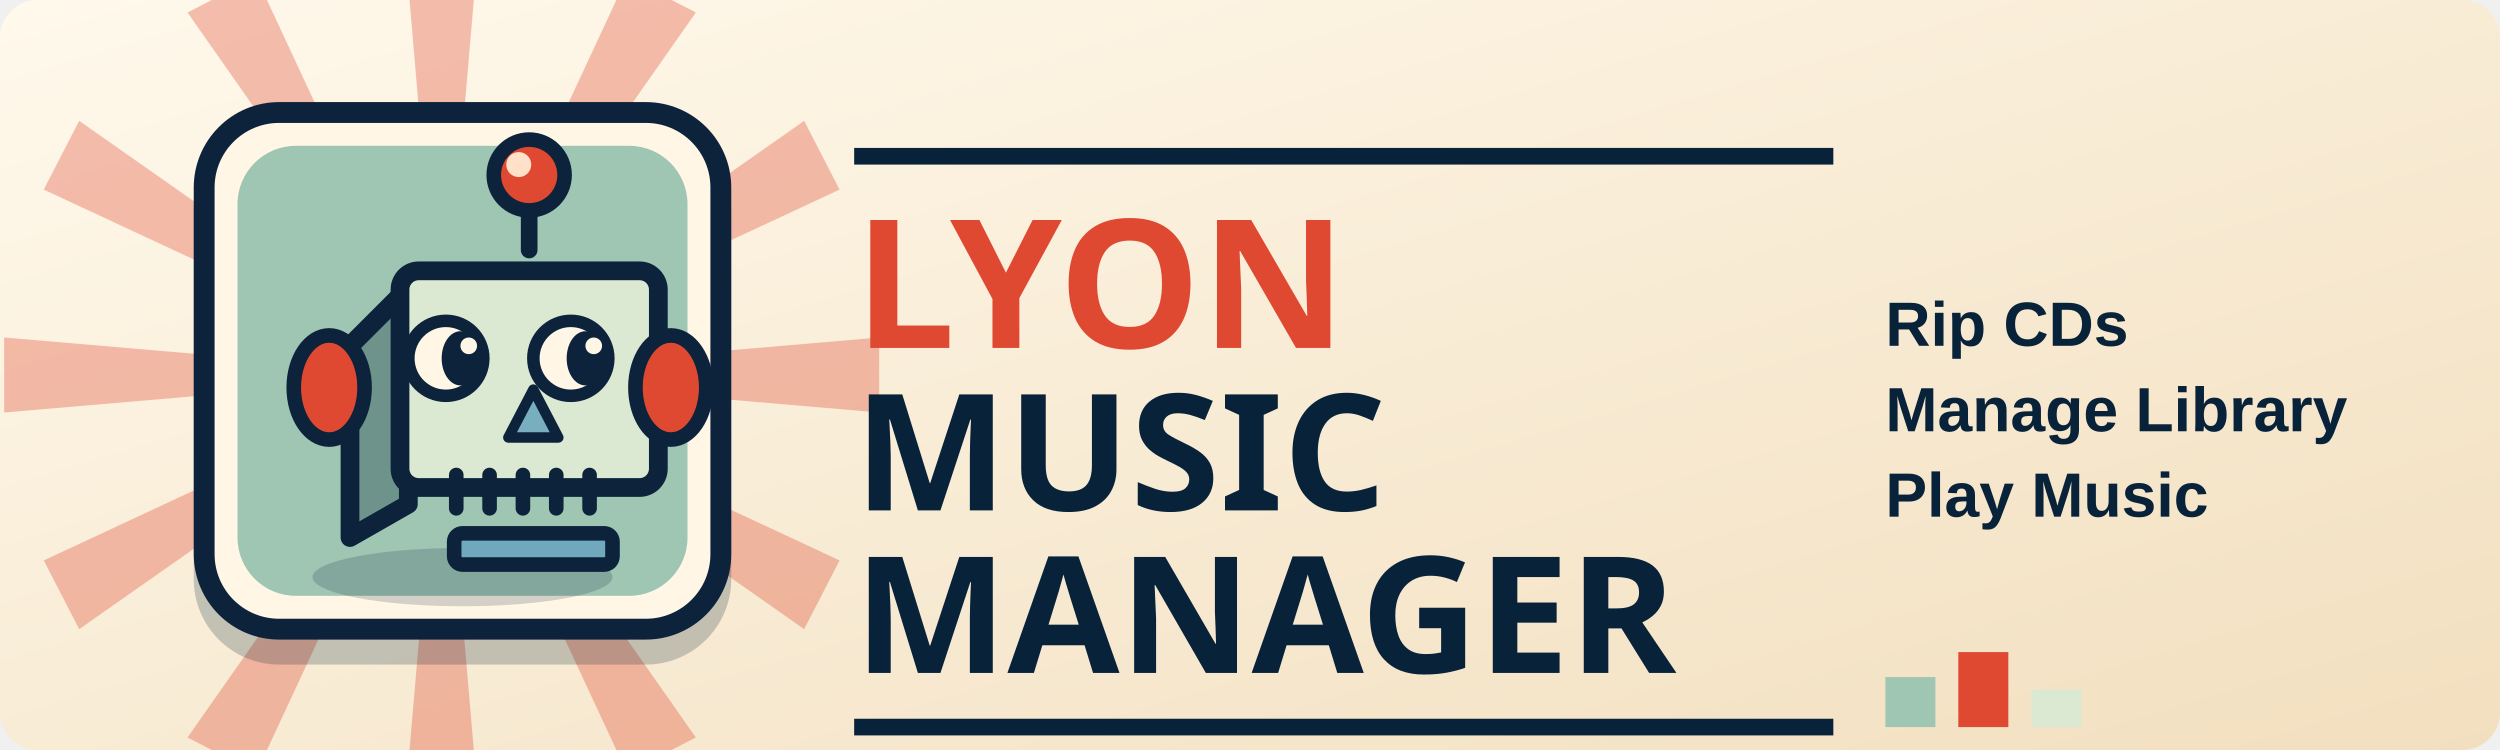
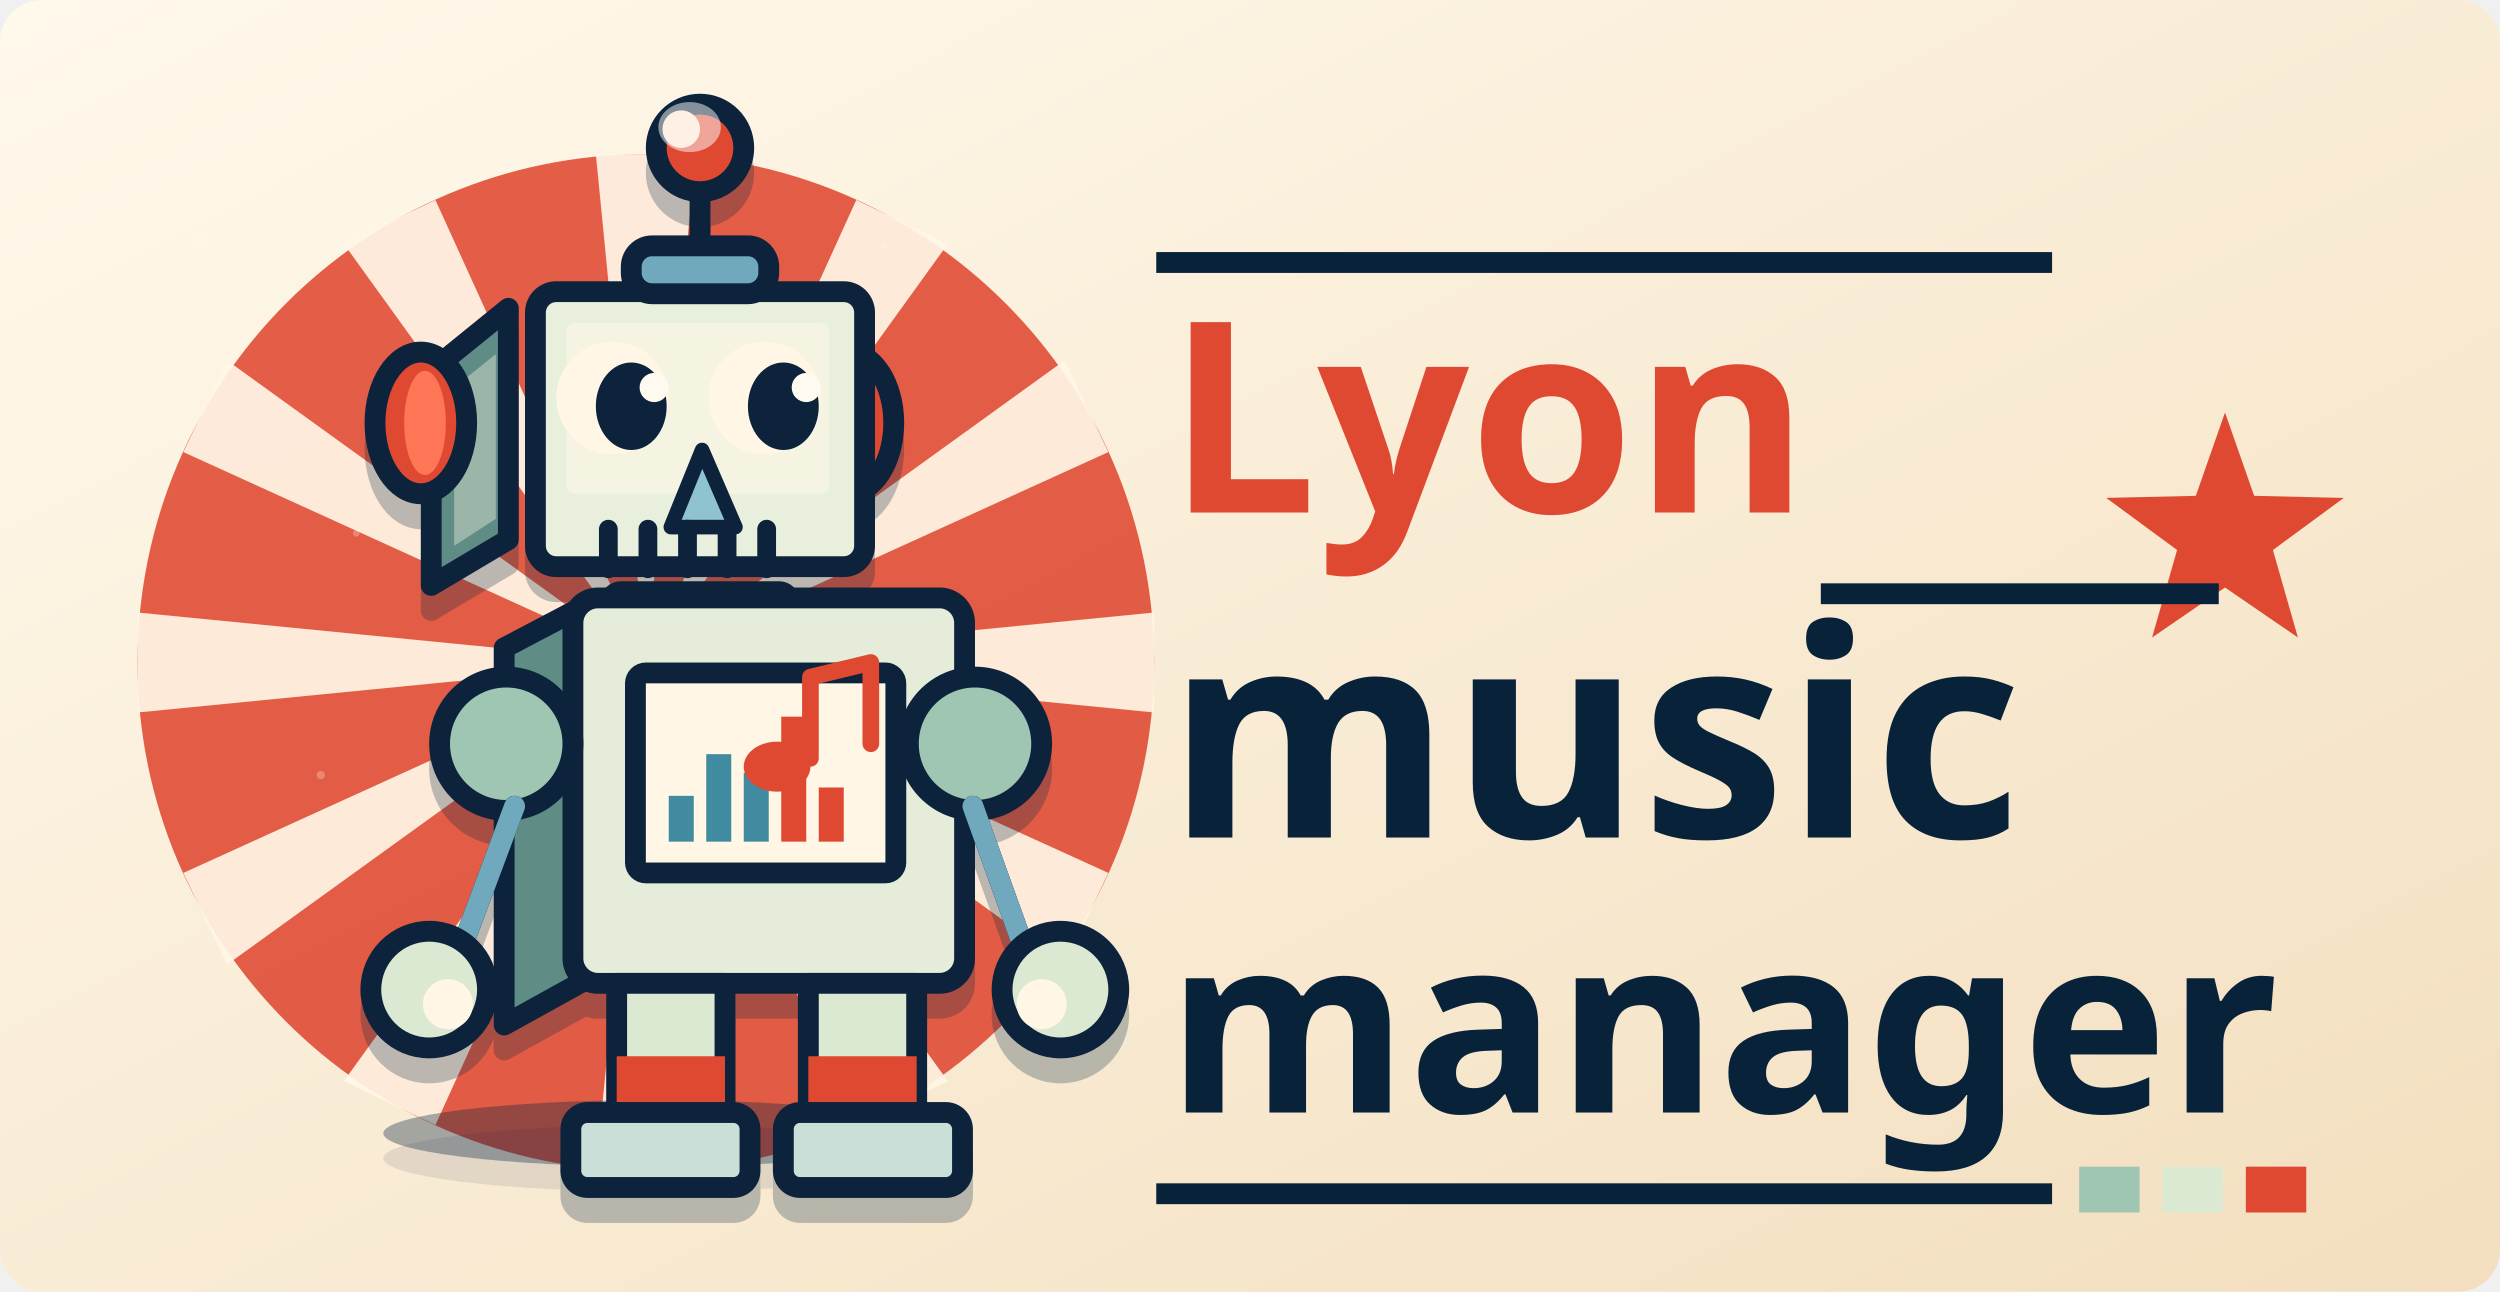
- <svg xmlns="http://www.w3.org/2000/svg" width="1200" height="360" viewBox="0 0 1200 360" role="img" aria-labelledby="title desc">
+ <svg xmlns="http://www.w3.org/2000/svg" width="1200" height="620" viewBox="0 0 1200 620" role="img" aria-labelledby="title desc">
  <defs>
    <linearGradient id="paper" x1="0" y1="0" x2="1" y2="1">
      <stop offset="0" stop-color="#fff9ec" />
-       <stop offset="1" stop-color="#f2dfbf" />
+       <stop offset="1" stop-color="#f3dfbf" />
    </linearGradient>
    <filter id="shadow" x="-20%" y="-20%" width="140%" height="140%">
-       <feDropShadow dx="0" dy="12" stdDeviation="0" flood-color="#08223a" flood-opacity=".22" />
+       <feDropShadow dx="0" dy="12" stdDeviation="0" flood-color="#08223a" flood-opacity=".26" />
    </filter>
+     <style>
+       .ink{fill:#08223a}
+       .line{stroke:#08223a;stroke-width:10;stroke-linecap:square}
+       .outline{stroke:#08223a;stroke-width:10;stroke-linecap:round;stroke-linejoin:round}
+       .thin{stroke:#08223a;stroke-width:7;stroke-linecap:round;stroke-linejoin:round}
+       .red{fill:#df4932}
+       .teal{fill:#9fc5b3}
+       .deep{fill:#5f8d85}
+       .mint{fill:#dce9d2}
+       .cream{fill:#fff6e6}
+       .blue{fill:#70a8bd}
+       .word{font-family:"Arial Black","Impact",sans-serif;font-weight:900}
+     </style>
  </defs>
-   <rect width="1200" height="360" rx="18" fill="url(#paper)" />
-   <g transform="translate(212 180)" opacity=".34">
-     <g fill="#df4932">
-       <path d="M0 0 210 -18 210 18z" />
-       <path d="M0 0 191 89 174 122z" />
-       <path d="M0 0 122 174 89 191z" />
-       <path d="M0 0 18 210 -18 210z" />
-       <path d="M0 0 -89 191 -122 174z" />
-       <path d="M0 0 -174 122 -191 89z" />
-       <path d="M0 0 -210 18 -210 -18z" />
-       <path d="M0 0 -191 -89 -174 -122z" />
-       <path d="M0 0 -122 -174 -89 -191z" />
-       <path d="M0 0 -18 -210 18 -210z" />
-       <path d="M0 0 89 -191 122 -174z" />
-       <path d="M0 0 174 -122 191 -89z" />
+   <rect width="1200" height="620" rx="20" fill="url(#paper)" />
+   <circle cx="310" cy="318" r="244" fill="#df4932" opacity=".88" />
+   <g fill="#fff6e6" opacity=".92" transform="translate(310 318)">
+     <path d="M0 0 244 -24 244 24z" />
+     <path d="M0 0 222 101 201 145z" />
+     <path d="M0 0 145 201 101 222z" />
+     <path d="M0 0 24 244 -24 244z" />
+     <path d="M0 0 -101 222 -145 201z" />
+     <path d="M0 0 -201 145 -222 101z" />
+     <path d="M0 0 -244 24 -244 -24z" />
+     <path d="M0 0 -222 -101 -201 -145z" />
+     <path d="M0 0 -145 -201 -101 -222z" />
+     <path d="M0 0 -24 -244 24 -244z" />
+     <path d="M0 0 101 -222 145 -201z" />
+     <path d="M0 0 201 -145 222 -101z" />
+   </g>
+   <g opacity=".28" fill="#fff6e6">
+     <circle cx="96" cy="115" r="2" />
+     <circle cx="154" cy="372" r="2" />
+     <circle cx="254" cy="164" r="2" />
+     <circle cx="382" cy="246" r="2" />
+     <circle cx="452" cy="374" r="2" />
+     <circle cx="306" cy="510" r="2" />
+     <circle cx="171" cy="256" r="1.6" />
+     <circle cx="424" cy="118" r="1.6" />
+   </g>
+   <g filter="url(#shadow)" transform="translate(114 52)">
+     <ellipse cx="200" cy="492" rx="130" ry="16" class="ink" opacity=".34" />
+     <g id="head" transform="translate(72 0)">
+       <path d="M21 126 58 96v111l-37 22z" class="deep outline" />
+       <path d="M32 134 52 118v79l-20 13z" fill="#fff6e6" opacity=".38" />
+       <ellipse cx="16" cy="151" rx="22" ry="34" class="red outline" />
+       <ellipse cx="221" cy="151" rx="22" ry="34" class="red outline" />
+       <ellipse cx="18" cy="151" rx="10" ry="25" fill="#ff7657" />
+       <ellipse cx="217" cy="151" rx="10" ry="25" fill="#ff7657" />
+       <rect x="71" y="88" width="158" height="132" rx="10" fill="#e8f0dd" class="outline" />
+       <rect x="86" y="103" width="126" height="82" rx="4" fill="#fff6e6" opacity=".56" />
+       <rect x="117" y="66" width="66" height="23" rx="10" class="blue outline" />
+       <line x1="150" y1="65" x2="150" y2="40" class="outline" />
+       <circle cx="150" cy="19" r="21" class="red outline" />
+       <circle cx="141" cy="10" r="9" fill="#ffe1ca" />
+       <ellipse cx="145" cy="9" rx="15" ry="12" fill="#fff" opacity=".5" />
+       <circle cx="108" cy="139" r="27" class="cream" />
+       <circle cx="181" cy="139" r="27" class="cream" />
+       <ellipse cx="117" cy="143" rx="17" ry="21" class="ink" />
+       <ellipse cx="190" cy="143" rx="17" ry="21" class="ink" />
+       <circle cx="128" cy="134" r="7" fill="#fffaf0" />
+       <circle cx="201" cy="134" r="7" fill="#fffaf0" />
+       <path d="M151 164 136 201h31z" fill="#8fc3cf" class="thin" />
+       <g stroke="#08223a" stroke-width="9" stroke-linecap="round">
+         <line x1="106" y1="202" x2="106" y2="221" />
+         <line x1="125" y1="202" x2="125" y2="221" />
+         <line x1="144" y1="202" x2="144" y2="221" />
+         <line x1="163" y1="202" x2="163" y2="221" />
+         <line x1="182" y1="202" x2="182" y2="221" />
+       </g>
+       <rect x="107" y="232" width="86" height="18" rx="5" class="blue outline" />
+       <rect x="120" y="236" width="61" height="6" rx="3" fill="#fff" opacity=".35" />
+     </g>
+     <g id="body">
+       <path d="M128 259 166 239v180l-38 21z" class="deep outline" />
+       <rect x="161" y="235" width="188" height="185" rx="12" fill="#e5ecd9" class="outline" />
+       <rect x="191" y="271" width="125" height="96" rx="5" class="cream outline" />
+       <g>
+         <rect x="207" y="330" width="12" height="22" fill="#3f8ba0" />
+         <rect x="225" y="310" width="12" height="42" fill="#3f8ba0" />
+         <rect x="243" y="319" width="12" height="33" fill="#3f8ba0" />
+         <rect x="261" y="292" width="12" height="60" class="red" />
+         <rect x="279" y="326" width="12" height="26" class="red" />
+       </g>
+       <path d="M275 312v-39l29-7v39" fill="none" stroke="#df4932" stroke-width="8" stroke-linecap="round" stroke-linejoin="round" />
+       <ellipse cx="259" cy="316" rx="16" ry="12" class="red" />
+       <circle cx="129" cy="305" r="32" class="teal outline" />
+       <circle cx="354" cy="305" r="32" class="teal outline" />
+       <line x1="133" y1="335" x2="105" y2="410" class="outline" />
+       <line x1="353" y1="335" x2="380" y2="410" class="outline" />
+       <line x1="133" y1="335" x2="105" y2="410" stroke="#70a8bd" stroke-width="10" stroke-linecap="round" />
+       <line x1="353" y1="335" x2="380" y2="410" stroke="#70a8bd" stroke-width="10" stroke-linecap="round" />
+       <circle cx="92" cy="423" r="28" class="mint outline" />
+       <circle cx="395" cy="423" r="28" class="mint outline" />
+       <circle cx="101" cy="430" r="12" class="cream" />
+       <circle cx="386" cy="430" r="12" class="cream" />
+       <rect x="182" y="420" width="52" height="68" class="mint outline" />
+       <rect x="274" y="420" width="52" height="68" class="mint outline" />
+       <rect x="182" y="455" width="52" height="24" class="red" />
+       <rect x="274" y="455" width="52" height="24" class="red" />
+       <rect x="160" y="482" width="86" height="36" rx="8" fill="#c9dfd8" class="outline" />
+       <rect x="262" y="482" width="86" height="36" rx="8" fill="#c9dfd8" class="outline" />
    </g>
  </g>
-   <g filter="url(#shadow)" transform="translate(98 54)">
-     <rect x="0" y="0" width="248" height="248" rx="36" fill="#fff6e6" stroke="#08223a" stroke-width="10" />
-     <rect x="16" y="16" width="216" height="216" rx="28" fill="#9fc5b3" />
-     <ellipse cx="124" cy="223" rx="72" ry="14" fill="#08223a" opacity=".18" />
-     <path d="M70 112 98 84v104l-28 16z" fill="#6d938b" stroke="#08223a" stroke-width="9" stroke-linejoin="round" />
-     <rect x="94" y="76" width="124" height="104" rx="9" fill="#dce9d2" stroke="#08223a" stroke-width="9" />
-     <line x1="156" y1="66" x2="156" y2="44" stroke="#08223a" stroke-width="8" stroke-linecap="round" />
-     <circle cx="156" cy="30" r="17" fill="#df4932" stroke="#08223a" stroke-width="7" />
-     <circle cx="151" cy="25" r="6" fill="#ffe1ca" />
-     <ellipse cx="60" cy="132" rx="17" ry="25" fill="#df4932" stroke="#08223a" stroke-width="7" />
-     <ellipse cx="224" cy="132" rx="17" ry="25" fill="#df4932" stroke="#08223a" stroke-width="7" />
-     <circle cx="116" cy="118" r="18" fill="#fff6e6" stroke="#08223a" stroke-width="6" />
-     <circle cx="176" cy="118" r="18" fill="#fff6e6" stroke="#08223a" stroke-width="6" />
-     <ellipse cx="123" cy="118" rx="9" ry="13" fill="#08223a" />
-     <ellipse cx="183" cy="118" rx="9" ry="13" fill="#08223a" />
-     <circle cx="127" cy="112" r="4" fill="#fff6e6" />
-     <circle cx="187" cy="112" r="4" fill="#fff6e6" />
-     <path d="M158 133 146 156h24z" fill="#78aebe" stroke="#08223a" stroke-width="5" stroke-linejoin="round" />
-     <g stroke="#08223a" stroke-width="7" stroke-linecap="round">
-       <line x1="121" y1="174" x2="121" y2="190" />
-       <line x1="137" y1="174" x2="137" y2="190" />
-       <line x1="153" y1="174" x2="153" y2="190" />
-       <line x1="169" y1="174" x2="169" y2="190" />
-       <line x1="185" y1="174" x2="185" y2="190" />
-     </g>
-     <rect x="120" y="202" width="76" height="15" rx="4" fill="#70a8bd" stroke="#08223a" stroke-width="7" />
+   <g transform="translate(560 126)">
+     <line x1="0" y1="0" x2="420" y2="0" class="line" />
+     <text x="0" y="120" class="word red" font-size="128">Lyon</text>
+     <path d="M508 72 522 112 565 113 531 138 543 180 508 156 473 180 485 138 451 113 494 112z" class="red" />
+     <line x1="319" y1="159" x2="500" y2="159" class="line" />
+     <text x="0" y="276" class="word ink" font-size="139">music</text>
+     <text x="0" y="408" class="word ink" font-size="118">manager</text>
+     <line x1="0" y1="447" x2="420" y2="447" class="line" />
+     <rect x="438" y="434" width="29" height="22" class="teal" />
+     <rect x="478" y="434" width="29" height="22" class="mint" />
+     <rect x="518" y="434" width="29" height="22" class="red" />
  </g>
-   <g transform="translate(410 75)">
-     <line x1="0" y1="0" x2="470" y2="0" stroke="#08223a" stroke-width="8" />
-     <text x="0" y="92" font-family="Arial Narrow, Impact, sans-serif" font-size="86" font-weight="900" fill="#df4932">LYON</text>
-     <text x="0" y="170" font-family="Arial Narrow, Impact, sans-serif" font-size="78" font-weight="900" fill="#08223a">MUSIC</text>
-     <text x="0" y="248" font-family="Arial Narrow, Impact, sans-serif" font-size="78" font-weight="900" fill="#08223a">MANAGER</text>
-     <line x1="0" y1="274" x2="470" y2="274" stroke="#08223a" stroke-width="8" />
-     <rect x="495" y="250" width="24" height="24" fill="#9fc5b3" />
-     <rect x="530" y="238" width="24" height="36" fill="#df4932" />
-     <rect x="565" y="256" width="24" height="18" fill="#dce9d2" />
-   </g>
-   <text x="905" y="166" font-family="Segoe UI, Arial, sans-serif" font-size="30" font-weight="700" fill="#08223a">Rip CDs</text>
-   <text x="905" y="207" font-family="Segoe UI, Arial, sans-serif" font-size="30" font-weight="700" fill="#08223a">Manage Library</text>
-   <text x="905" y="248" font-family="Segoe UI, Arial, sans-serif" font-size="30" font-weight="700" fill="#08223a">Play Music</text>
</svg>
